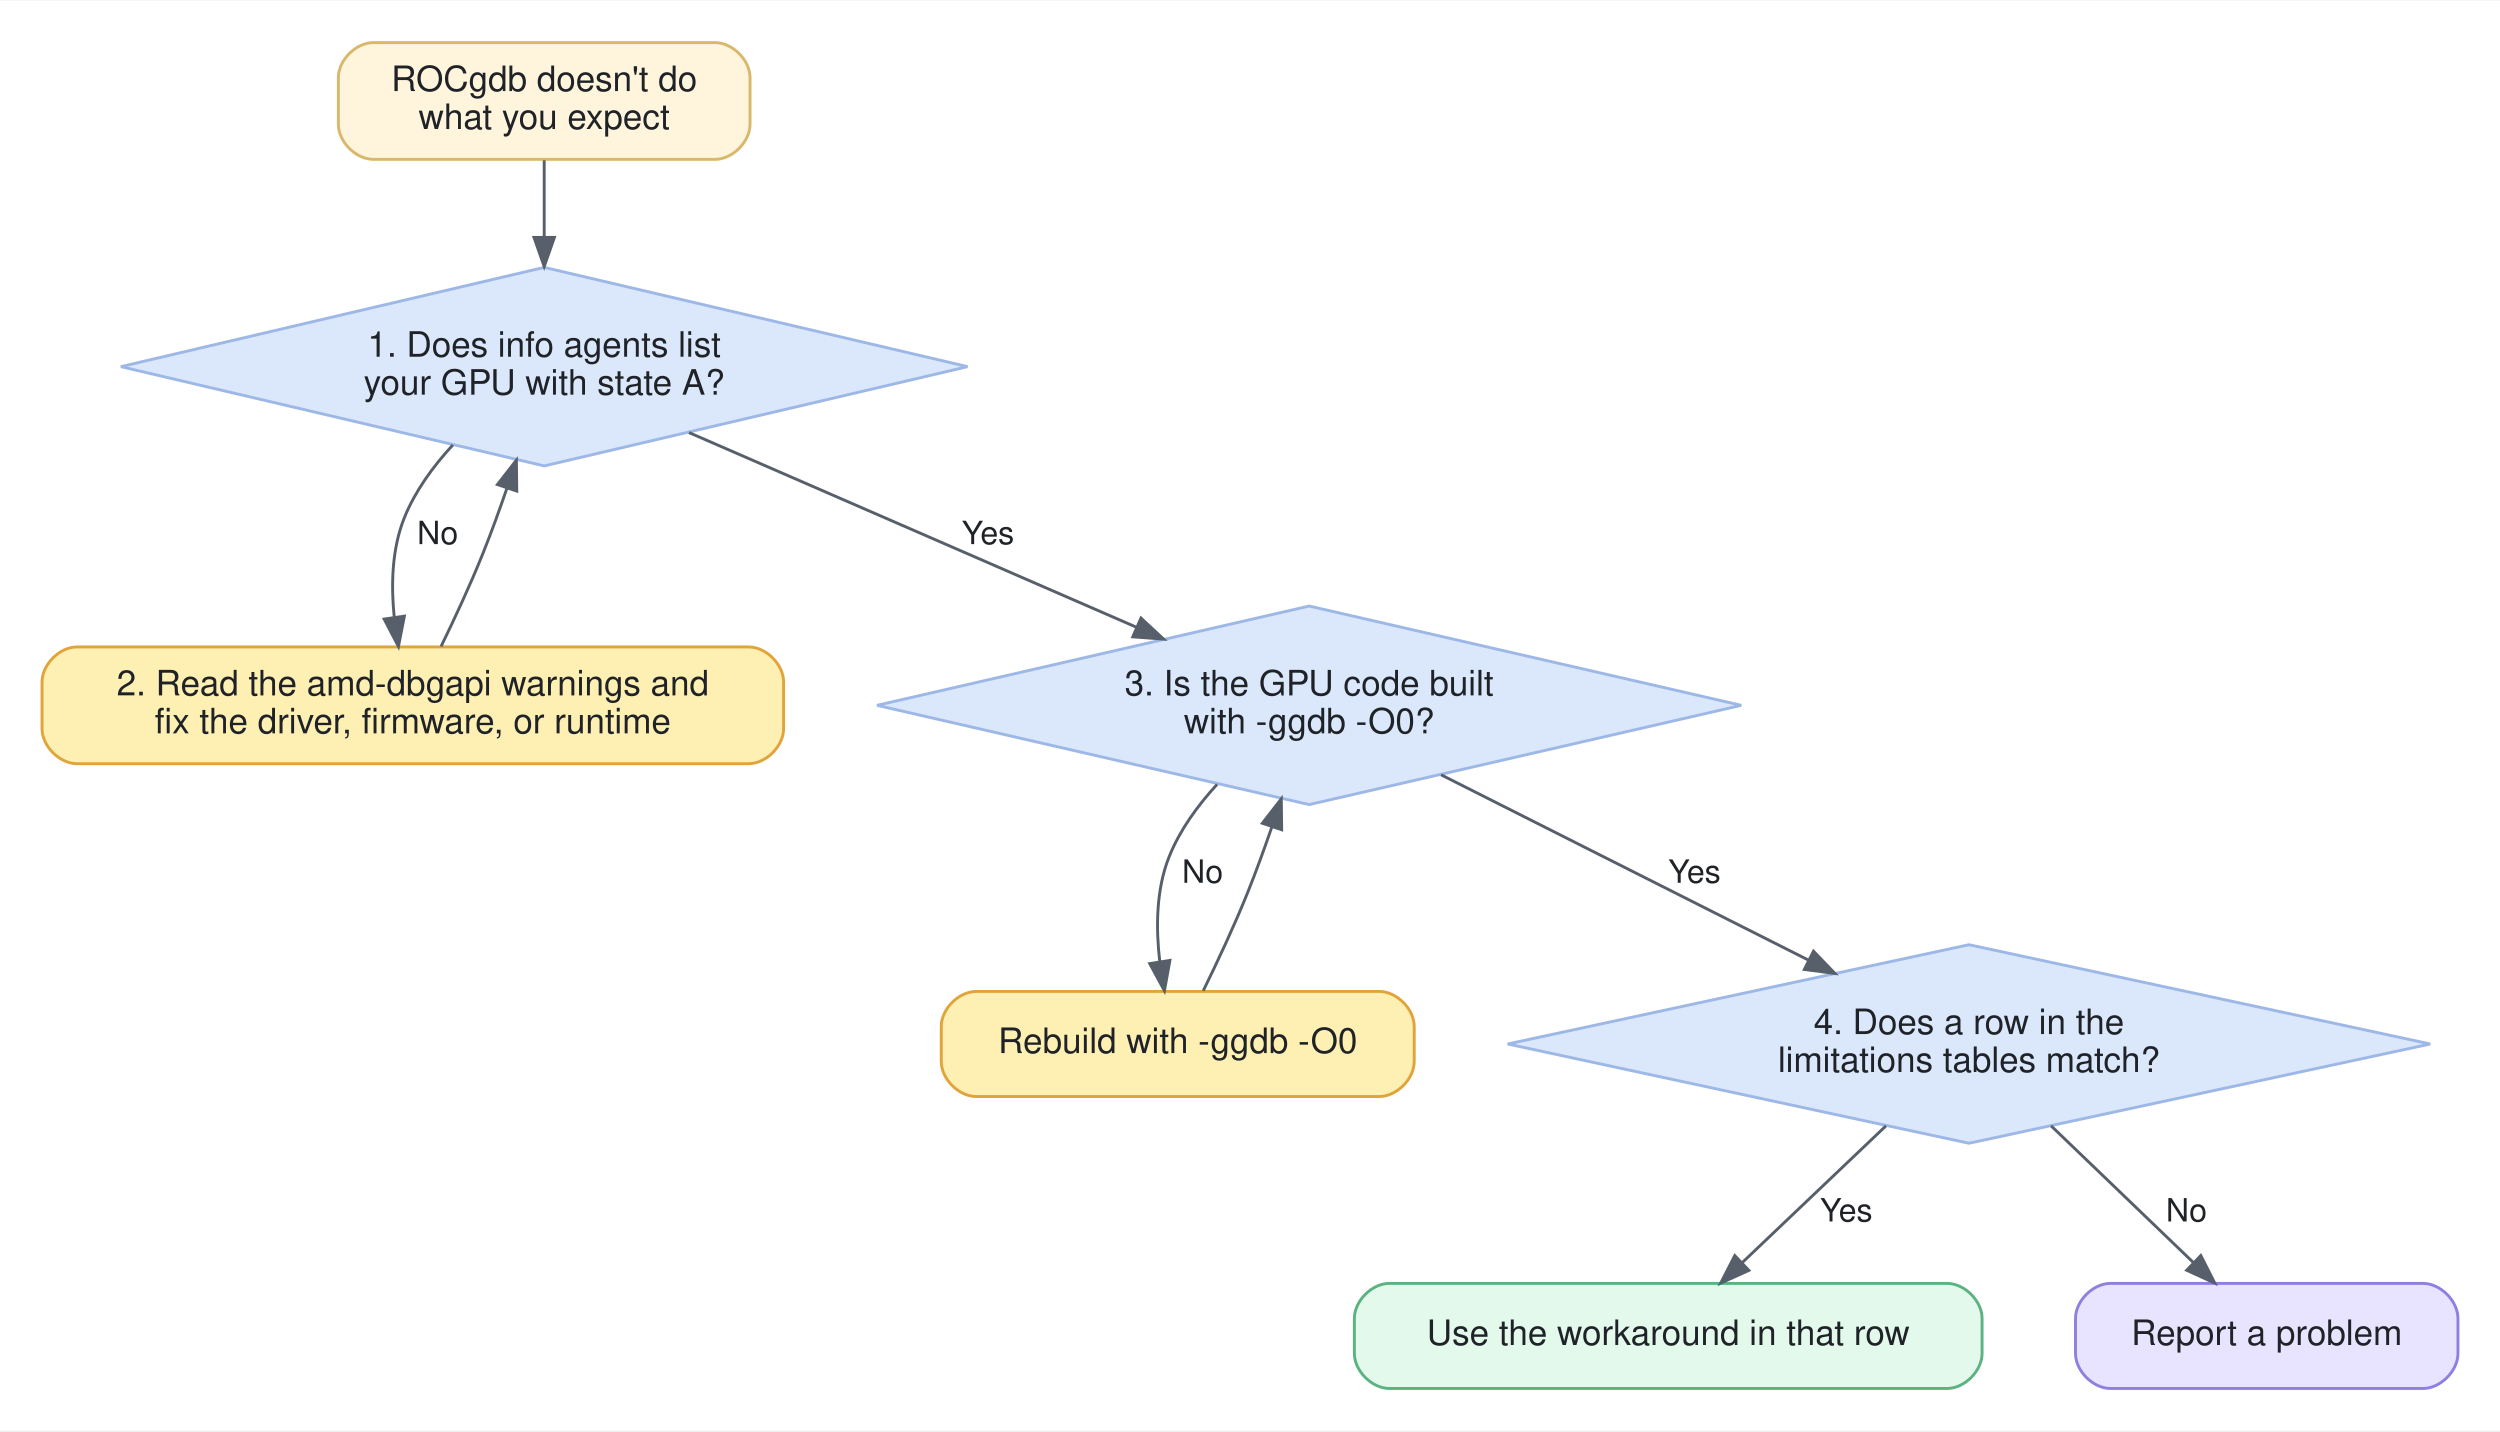
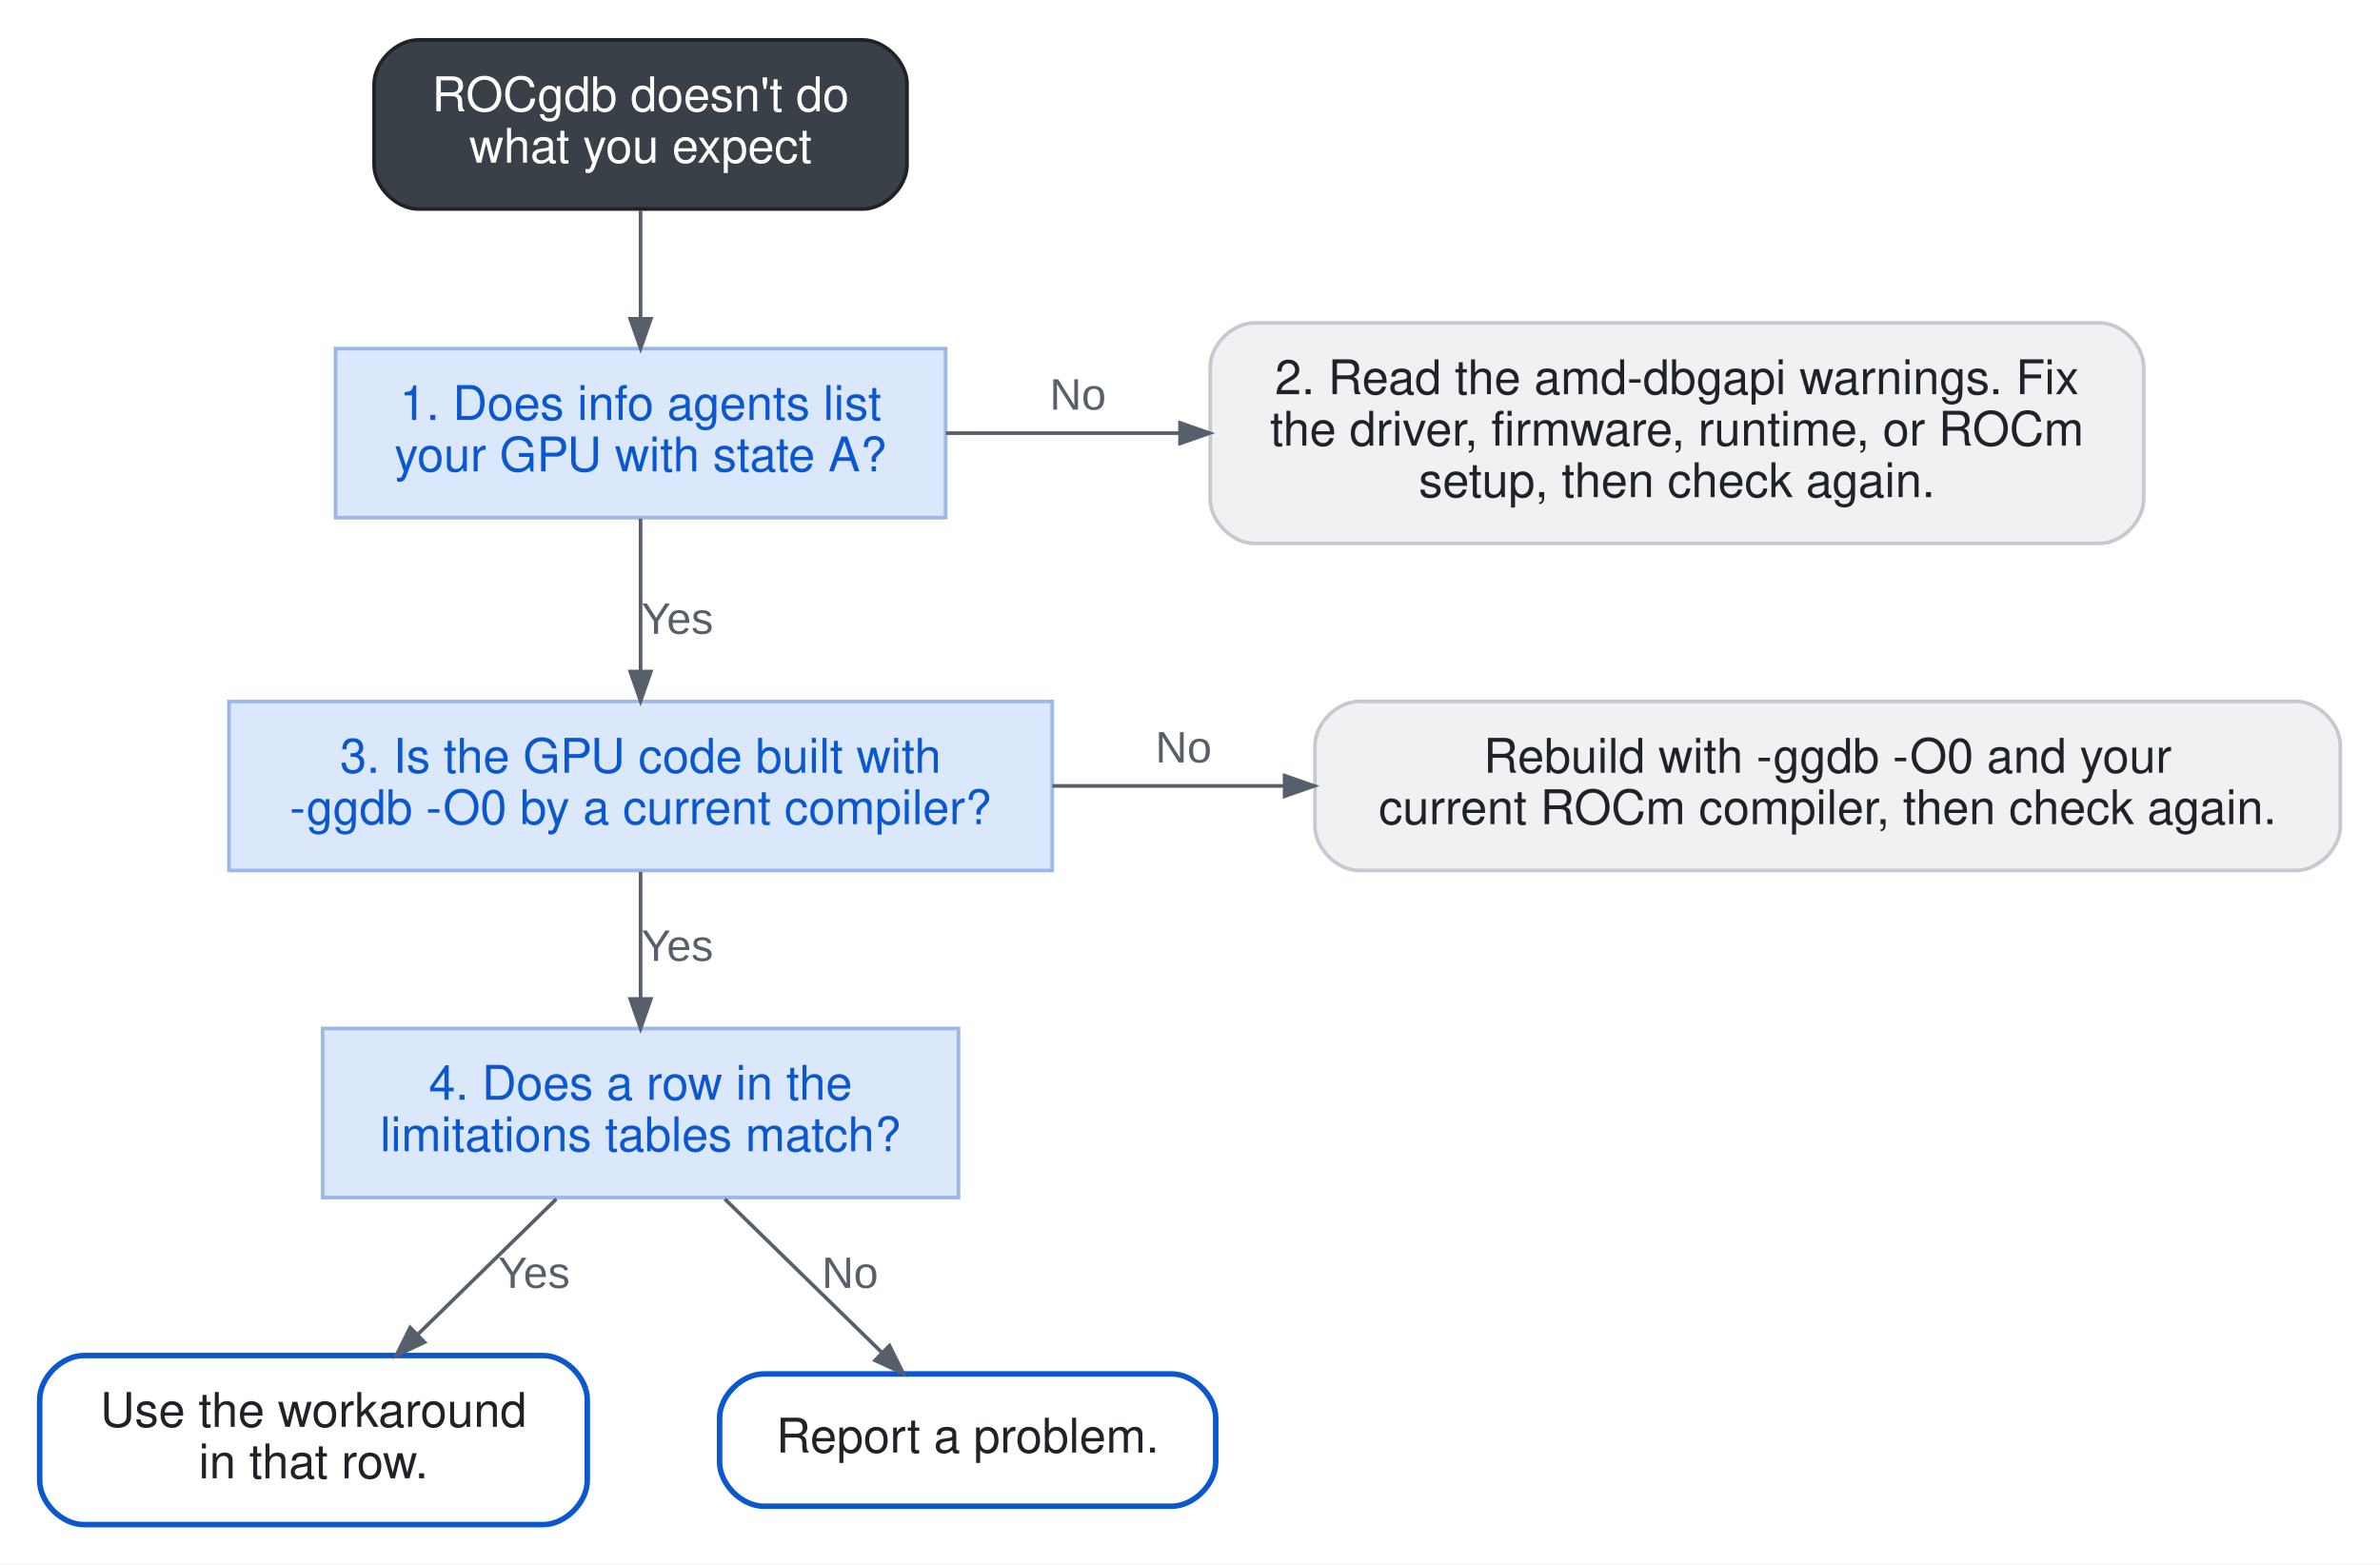
- <svg xmlns="http://www.w3.org/2000/svg" role="img" aria-labelledby="t d" width="856pt" height="490pt" viewBox="0.00 0.00 856.30 489.80">
-   <g id="graph0" class="graph" transform="scale(1 1) rotate(0) translate(14.4 475.4)">
-     <polygon fill="white" stroke="transparent" points="-14.4,14.4 -14.4,-475.4 841.9,-475.4 841.9,14.4 -14.4,14.4" />
+ <svg xmlns="http://www.w3.org/2000/svg" role="img" aria-labelledby="t d" width="648pt" height="426pt" viewBox="0.00 0.00 647.60 425.60">
+   <g id="graph0" class="graph" transform="scale(1 1) rotate(0) translate(10.8 414.8)">
+     <polygon fill="white" stroke="transparent" points="-10.8,10.8 -10.8,-414.8 636.8,-414.8 636.8,10.8 -10.8,10.8" />
    <g id="node1" class="node">
-       <path fill="#fff4dc" stroke="#d9b76b" d="M230.5,-461C230.5,-461 113.5,-461 113.5,-461 107.5,-461 101.5,-455 101.5,-449 101.5,-449 101.5,-433 101.5,-433 101.5,-427 107.5,-421 113.5,-421 113.5,-421 230.5,-421 230.5,-421 236.5,-421 242.5,-427 242.5,-433 242.5,-433 242.5,-449 242.5,-449 242.5,-455 236.5,-461 230.5,-461" />
-       <text text-anchor="middle" x="172" y="-444.4" font-family="Helvetica,sans-Serif" font-size="12.00" fill="#1f2328">ROCgdb doesn't do</text>
-       <text text-anchor="middle" x="172" y="-431.4" font-family="Helvetica,sans-Serif" font-size="12.00" fill="#1f2328">what you expect</text>
+       <path fill="#3a4048" stroke="#1f2328" d="M224,-404C224,-404 103,-404 103,-404 97,-404 91,-398 91,-392 91,-392 91,-370 91,-370 91,-364 97,-358 103,-358 103,-358 224,-358 224,-358 230,-358 236,-364 236,-370 236,-370 236,-392 236,-392 236,-398 230,-404 224,-404" />
+       <text text-anchor="middle" x="163.5" y="-384.6" font-family="Helvetica,Arial,sans-serif" font-size="13.00" fill="#ffffff">ROCgdb doesn't do</text>
+       <text text-anchor="middle" x="163.5" y="-370.6" font-family="Helvetica,Arial,sans-serif" font-size="13.00" fill="#ffffff">what you expect</text>
    </g>
    <g id="node2" class="node">
-       <polygon fill="#dbe8fb" stroke="#9db8e6" points="172,-384 27,-350 172,-316 317,-350 172,-384" />
-       <text text-anchor="middle" x="172" y="-353.4" font-family="Helvetica,sans-Serif" font-size="12.00" fill="#1f2328">1. Does info agents list</text>
-       <text text-anchor="middle" x="172" y="-340.4" font-family="Helvetica,sans-Serif" font-size="12.00" fill="#1f2328">your GPU with state A?</text>
+       <polygon fill="#dbe8fb" stroke="#9db8e6" points="246.5,-320 80.5,-320 80.5,-274 246.5,-274 246.5,-320" />
+       <text text-anchor="middle" x="163.5" y="-300.6" font-family="Helvetica,Arial,sans-serif" font-size="13.00" fill="#0b57d0">1. Does info agents list</text>
+       <text text-anchor="middle" x="163.5" y="-286.6" font-family="Helvetica,Arial,sans-serif" font-size="13.00" fill="#0b57d0">your GPU with state A?</text>
    </g>
    <g id="edge1" class="edge">
-       <path fill="none" stroke="#57606a" d="M172,-420.69C172,-412.96 172,-403.73 172,-394.54" />
-       <polygon fill="#57606a" stroke="#57606a" points="175.5,-394.28 172,-384.28 168.5,-394.28 175.5,-394.28" />
+       <path fill="none" stroke="#57606a" d="M163.5,-357.59C163.5,-348.57 163.5,-338.02 163.5,-328.33" />
+       <polygon fill="#57606a" stroke="#57606a" points="166.3,-328.1 163.5,-320.1 160.7,-328.1 166.3,-328.1" />
    </g>
    <g id="node3" class="node">
-       <path fill="#feefb3" stroke="#e0a43a" d="M242,-254C242,-254 12,-254 12,-254 6,-254 0,-248 0,-242 0,-242 0,-226 0,-226 0,-220 6,-214 12,-214 12,-214 242,-214 242,-214 248,-214 254,-220 254,-226 254,-226 254,-242 254,-242 254,-248 248,-254 242,-254" />
-       <text text-anchor="middle" x="127" y="-237.4" font-family="Helvetica,sans-Serif" font-size="12.00" fill="#1f2328">2. Read the amd-dbgapi warnings and</text>
-       <text text-anchor="middle" x="127" y="-224.4" font-family="Helvetica,sans-Serif" font-size="12.00" fill="#1f2328">fix the driver, firmware, or runtime</text>
+       <polygon fill="#dbe8fb" stroke="#9db8e6" points="275.5,-224 51.5,-224 51.5,-178 275.5,-178 275.5,-224" />
+       <text text-anchor="middle" x="163.5" y="-204.6" font-family="Helvetica,Arial,sans-serif" font-size="13.00" fill="#0b57d0">3. Is the GPU code built with</text>
+       <text text-anchor="middle" x="163.5" y="-190.6" font-family="Helvetica,Arial,sans-serif" font-size="13.00" fill="#0b57d0">-ggdb -O0 by a current compiler?</text>
+     </g>
+     <g id="edge3" class="edge">
+       <path fill="none" stroke="#57606a" d="M163.5,-273.72C163.5,-261.31 163.5,-245.69 163.5,-232.2" />
+       <polygon fill="#57606a" stroke="#57606a" points="166.3,-232.12 163.5,-224.12 160.7,-232.12 166.3,-232.12" />
+       <text text-anchor="middle" x="173.5" y="-242.4" font-family="Helvetica-Bold,Arial,sans-serif" font-size="12.00" fill="#57606a">Yes</text>
+     </g>
+     <g id="node5" class="node">
+       <path fill="#f0f1f3" stroke="#c4cad0" d="M560.5,-327C560.5,-327 330.5,-327 330.5,-327 324.5,-327 318.5,-321 318.5,-315 318.5,-315 318.5,-279 318.5,-279 318.5,-273 324.5,-267 330.5,-267 330.5,-267 560.5,-267 560.5,-267 566.5,-267 572.5,-273 572.5,-279 572.5,-279 572.5,-315 572.5,-315 572.5,-321 566.5,-327 560.5,-327" />
+       <text text-anchor="middle" x="445.5" y="-307.6" font-family="Helvetica,Arial,sans-serif" font-size="13.00" fill="#1f2328">2. Read the amd-dbgapi warnings. Fix</text>
+       <text text-anchor="middle" x="445.5" y="-293.6" font-family="Helvetica,Arial,sans-serif" font-size="13.00" fill="#1f2328">the driver, firmware, runtime, or ROCm</text>
+       <text text-anchor="middle" x="445.5" y="-279.6" font-family="Helvetica,Arial,sans-serif" font-size="13.00" fill="#1f2328">setup, then check again.</text>
    </g>
    <g id="edge2" class="edge">
-       <path fill="none" stroke="#57606a" d="M140.71,-323.19C133.92,-315.83 127.68,-307.27 124,-298 119.81,-287.43 119.51,-275.07 120.64,-264.12" />
-       <polygon fill="#57606a" stroke="#57606a" points="124.11,-264.54 122.07,-254.14 117.18,-263.54 124.11,-264.54" />
-       <text text-anchor="middle" x="135.5" y="-289.2" font-family="Helvetica,sans-Serif" font-size="11.00" fill="#1f2328"> No </text>
+       <path fill="none" stroke="#57606a" d="M246.58,-297C266.54,-297 288.36,-297 310.01,-297" />
+       <polygon fill="#57606a" stroke="#57606a" points="310.3,-299.8 318.3,-297 310.3,-294.2 310.3,-299.8" />
+       <text text-anchor="middle" x="282.5" y="-303.4" font-family="Helvetica-Bold,Arial,sans-serif" font-size="12.00" fill="#57606a">No</text>
    </g>
    <g id="node4" class="node">
-       <polygon fill="#dbe8fb" stroke="#9db8e6" points="434,-268 286,-234 434,-200 582,-234 434,-268" />
-       <text text-anchor="middle" x="434" y="-237.4" font-family="Helvetica,sans-Serif" font-size="12.00" fill="#1f2328">3. Is the GPU code built</text>
-       <text text-anchor="middle" x="434" y="-224.4" font-family="Helvetica,sans-Serif" font-size="12.00" fill="#1f2328">with -ggdb -O0?</text>
+       <polygon fill="#dbe8fb" stroke="#9db8e6" points="250,-135 77,-135 77,-89 250,-89 250,-135" />
+       <text text-anchor="middle" x="163.5" y="-115.6" font-family="Helvetica,Arial,sans-serif" font-size="13.00" fill="#0b57d0">4. Does a row in the</text>
+       <text text-anchor="middle" x="163.5" y="-101.6" font-family="Helvetica,Arial,sans-serif" font-size="13.00" fill="#0b57d0">limitations tables match?</text>
+     </g>
+     <g id="edge5" class="edge">
+       <path fill="none" stroke="#57606a" d="M163.5,-177.6C163.5,-167.16 163.5,-154.6 163.5,-143.33" />
+       <polygon fill="#57606a" stroke="#57606a" points="166.3,-143.03 163.5,-135.03 160.7,-143.03 166.3,-143.03" />
+       <text text-anchor="middle" x="173.5" y="-153.4" font-family="Helvetica-Bold,Arial,sans-serif" font-size="12.00" fill="#57606a">Yes</text>
+     </g>
+     <g id="node6" class="node">
+       <path fill="#f0f1f3" stroke="#c4cad0" d="M614,-224C614,-224 359,-224 359,-224 353,-224 347,-218 347,-212 347,-212 347,-190 347,-190 347,-184 353,-178 359,-178 359,-178 614,-178 614,-178 620,-178 626,-184 626,-190 626,-190 626,-212 626,-212 626,-218 620,-224 614,-224" />
+       <text text-anchor="middle" x="486.5" y="-204.6" font-family="Helvetica,Arial,sans-serif" font-size="13.00" fill="#1f2328">Rebuild with -ggdb -O0 and your</text>
+       <text text-anchor="middle" x="486.5" y="-190.6" font-family="Helvetica,Arial,sans-serif" font-size="13.00" fill="#1f2328">current ROCm compiler, then check again.</text>
    </g>
    <g id="edge4" class="edge">
-       <path fill="none" stroke="#57606a" d="M221.59,-327.42C265.17,-308.46 328.66,-280.83 374.88,-260.73" />
-       <polygon fill="#57606a" stroke="#57606a" points="376.4,-263.88 384.17,-256.68 373.6,-257.46 376.4,-263.88" />
-       <text text-anchor="middle" x="324" y="-289.2" font-family="Helvetica,sans-Serif" font-size="11.00" fill="#1f2328"> Yes </text>
+       <path fill="none" stroke="#57606a" d="M275.56,-201C295.92,-201 317.44,-201 338.64,-201" />
+       <polygon fill="#57606a" stroke="#57606a" points="338.75,-203.8 346.75,-201 338.75,-198.2 338.75,-203.8" />
+       <text text-anchor="middle" x="311.25" y="-207.4" font-family="Helvetica-Bold,Arial,sans-serif" font-size="12.00" fill="#57606a">No</text>
    </g>
-     <g id="edge3" class="edge">
-       <path fill="none" stroke="#57606a" d="M136.66,-254.14C141.27,-263.61 146.71,-275.28 151,-286 153.86,-293.14 156.66,-300.85 159.23,-308.33" />
-       <polygon fill="#57606a" stroke="#57606a" points="155.97,-309.61 162.47,-317.97 162.6,-307.38 155.97,-309.61" />
+     <g id="node7" class="node">
+       <path fill="#ffffff" stroke="#0b57d0" stroke-width="1.5" d="M137,-46C137,-46 12,-46 12,-46 6,-46 0,-40 0,-34 0,-34 0,-12 0,-12 0,-6 6,0 12,0 12,0 137,0 137,0 143,0 149,-6 149,-12 149,-12 149,-34 149,-34 149,-40 143,-46 137,-46" />
+       <text text-anchor="middle" x="74.5" y="-26.6" font-family="Helvetica,Arial,sans-serif" font-size="13.00" fill="#1f2328">Use the workaround</text>
+       <text text-anchor="middle" x="74.5" y="-12.6" font-family="Helvetica,Arial,sans-serif" font-size="13.00" fill="#1f2328">in that row.</text>
    </g>
-     <g id="node5" class="node">
-       <path fill="#feefb3" stroke="#e0a43a" d="M458,-136C458,-136 320,-136 320,-136 314,-136 308,-130 308,-124 308,-124 308,-112 308,-112 308,-106 314,-100 320,-100 320,-100 458,-100 458,-100 464,-100 470,-106 470,-112 470,-112 470,-124 470,-124 470,-130 464,-136 458,-136" />
-       <text text-anchor="middle" x="389" y="-114.9" font-family="Helvetica,sans-Serif" font-size="12.00" fill="#1f2328">Rebuild with -ggdb -O0</text>
+     <g id="edge6" class="edge">
+       <path fill="none" stroke="#57606a" d="M140.58,-88.6C129.07,-77.35 115.02,-63.61 102.84,-51.71" />
+       <polygon fill="#57606a" stroke="#57606a" points="104.71,-49.62 97.03,-46.03 100.8,-53.62 104.71,-49.62" />
+       <text text-anchor="middle" x="134.5" y="-64.4" font-family="Helvetica-Bold,Arial,sans-serif" font-size="12.00" fill="#57606a">Yes</text>
    </g>
-     <g id="edge5" class="edge">
-       <path fill="none" stroke="#57606a" d="M402.47,-206.92C395.77,-199.62 389.63,-191.16 386,-182 381.55,-170.78 381.49,-157.54 382.86,-146.1" />
-       <polygon fill="#57606a" stroke="#57606a" points="386.32,-146.63 384.44,-136.21 379.41,-145.53 386.32,-146.63" />
-       <text text-anchor="middle" x="397.5" y="-173.2" font-family="Helvetica,sans-Serif" font-size="11.00" fill="#1f2328"> No </text>
-     </g>
-     <g id="node6" class="node">
-       <polygon fill="#dbe8fb" stroke="#9db8e6" points="660,-152 502,-118 660,-84 818,-118 660,-152" />
-       <text text-anchor="middle" x="660" y="-121.4" font-family="Helvetica,sans-Serif" font-size="12.00" fill="#1f2328">4. Does a row in the</text>
-       <text text-anchor="middle" x="660" y="-108.4" font-family="Helvetica,sans-Serif" font-size="12.00" fill="#1f2328">limitations tables match?</text>
+     <g id="node8" class="node">
+       <path fill="#ffffff" stroke="#0b57d0" stroke-width="1.5" d="M308,-41C308,-41 197,-41 197,-41 191,-41 185,-35 185,-29 185,-29 185,-17 185,-17 185,-11 191,-5 197,-5 197,-5 308,-5 308,-5 314,-5 320,-11 320,-17 320,-17 320,-29 320,-29 320,-35 314,-41 308,-41" />
+       <text text-anchor="middle" x="252.5" y="-19.6" font-family="Helvetica,Arial,sans-serif" font-size="13.00" fill="#1f2328">Report a problem.</text>
    </g>
    <g id="edge7" class="edge">
-       <path fill="none" stroke="#57606a" d="M479.19,-210.2C515.44,-191.92 566.47,-166.18 605.08,-146.7" />
-       <polygon fill="#57606a" stroke="#57606a" points="606.76,-149.78 614.11,-142.15 603.61,-143.53 606.76,-149.78" />
-       <text text-anchor="middle" x="566" y="-173.2" font-family="Helvetica,sans-Serif" font-size="11.00" fill="#1f2328"> Yes </text>
-     </g>
-     <g id="edge6" class="edge">
-       <path fill="none" stroke="#57606a" d="M397.74,-136.24C402.53,-146.02 408.42,-158.55 413,-170 415.86,-177.14 418.66,-184.85 421.23,-192.33" />
-       <polygon fill="#57606a" stroke="#57606a" points="417.97,-193.61 424.47,-201.97 424.6,-191.38 417.97,-193.61" />
-     </g>
-     <g id="node7" class="node">
-       <path fill="#e3f9ec" stroke="#5bb381" d="M652.5,-36C652.5,-36 461.5,-36 461.5,-36 455.5,-36 449.5,-30 449.5,-24 449.5,-24 449.5,-12 449.5,-12 449.5,-6 455.5,0 461.5,0 461.5,0 652.5,0 652.5,0 658.5,0 664.5,-6 664.5,-12 664.5,-12 664.5,-24 664.5,-24 664.5,-30 658.5,-36 652.5,-36" />
-       <text text-anchor="middle" x="557" y="-14.9" font-family="Helvetica,sans-Serif" font-size="12.00" fill="#1f2328">Use the workaround in that row</text>
-     </g>
-     <g id="edge8" class="edge">
-       <path fill="none" stroke="#57606a" d="M631.58,-89.96C616.17,-75.3 597.27,-57.32 582.36,-43.13" />
-       <polygon fill="#57606a" stroke="#57606a" points="584.62,-40.45 574.96,-36.09 579.8,-45.52 584.62,-40.45" />
-       <text text-anchor="middle" x="618" y="-57.2" font-family="Helvetica,sans-Serif" font-size="11.00" fill="#1f2328"> Yes </text>
-     </g>
-     <g id="node8" class="node">
-       <path fill="#e8e4ff" stroke="#8f7fe0" d="M815.5,-36C815.5,-36 708.5,-36 708.5,-36 702.5,-36 696.5,-30 696.5,-24 696.5,-24 696.5,-12 696.5,-12 696.5,-6 702.5,0 708.5,0 708.5,0 815.5,0 815.5,0 821.5,0 827.5,-6 827.5,-12 827.5,-12 827.5,-24 827.5,-24 827.5,-30 821.5,-36 815.5,-36" />
-       <text text-anchor="middle" x="762" y="-14.9" font-family="Helvetica,sans-Serif" font-size="12.00" fill="#1f2328">Report a problem</text>
-     </g>
-     <g id="edge9" class="edge">
-       <path fill="none" stroke="#57606a" d="M688.14,-89.96C703.41,-75.3 722.12,-57.32 736.89,-43.13" />
-       <polygon fill="#57606a" stroke="#57606a" points="739.42,-45.54 744.21,-36.09 734.58,-40.5 739.42,-45.54" />
-       <text text-anchor="middle" x="734.5" y="-57.2" font-family="Helvetica,sans-Serif" font-size="11.00" fill="#1f2328"> No </text>
+       <path fill="none" stroke="#57606a" d="M186.42,-88.6C199.55,-75.76 215.99,-59.69 229.19,-46.79" />
+       <polygon fill="#57606a" stroke="#57606a" points="231.23,-48.7 235,-41.11 227.32,-44.7 231.23,-48.7" />
+       <text text-anchor="middle" x="220.5" y="-64.4" font-family="Helvetica-Bold,Arial,sans-serif" font-size="12.00" fill="#57606a">No</text>
    </g>
  </g>
</svg>
